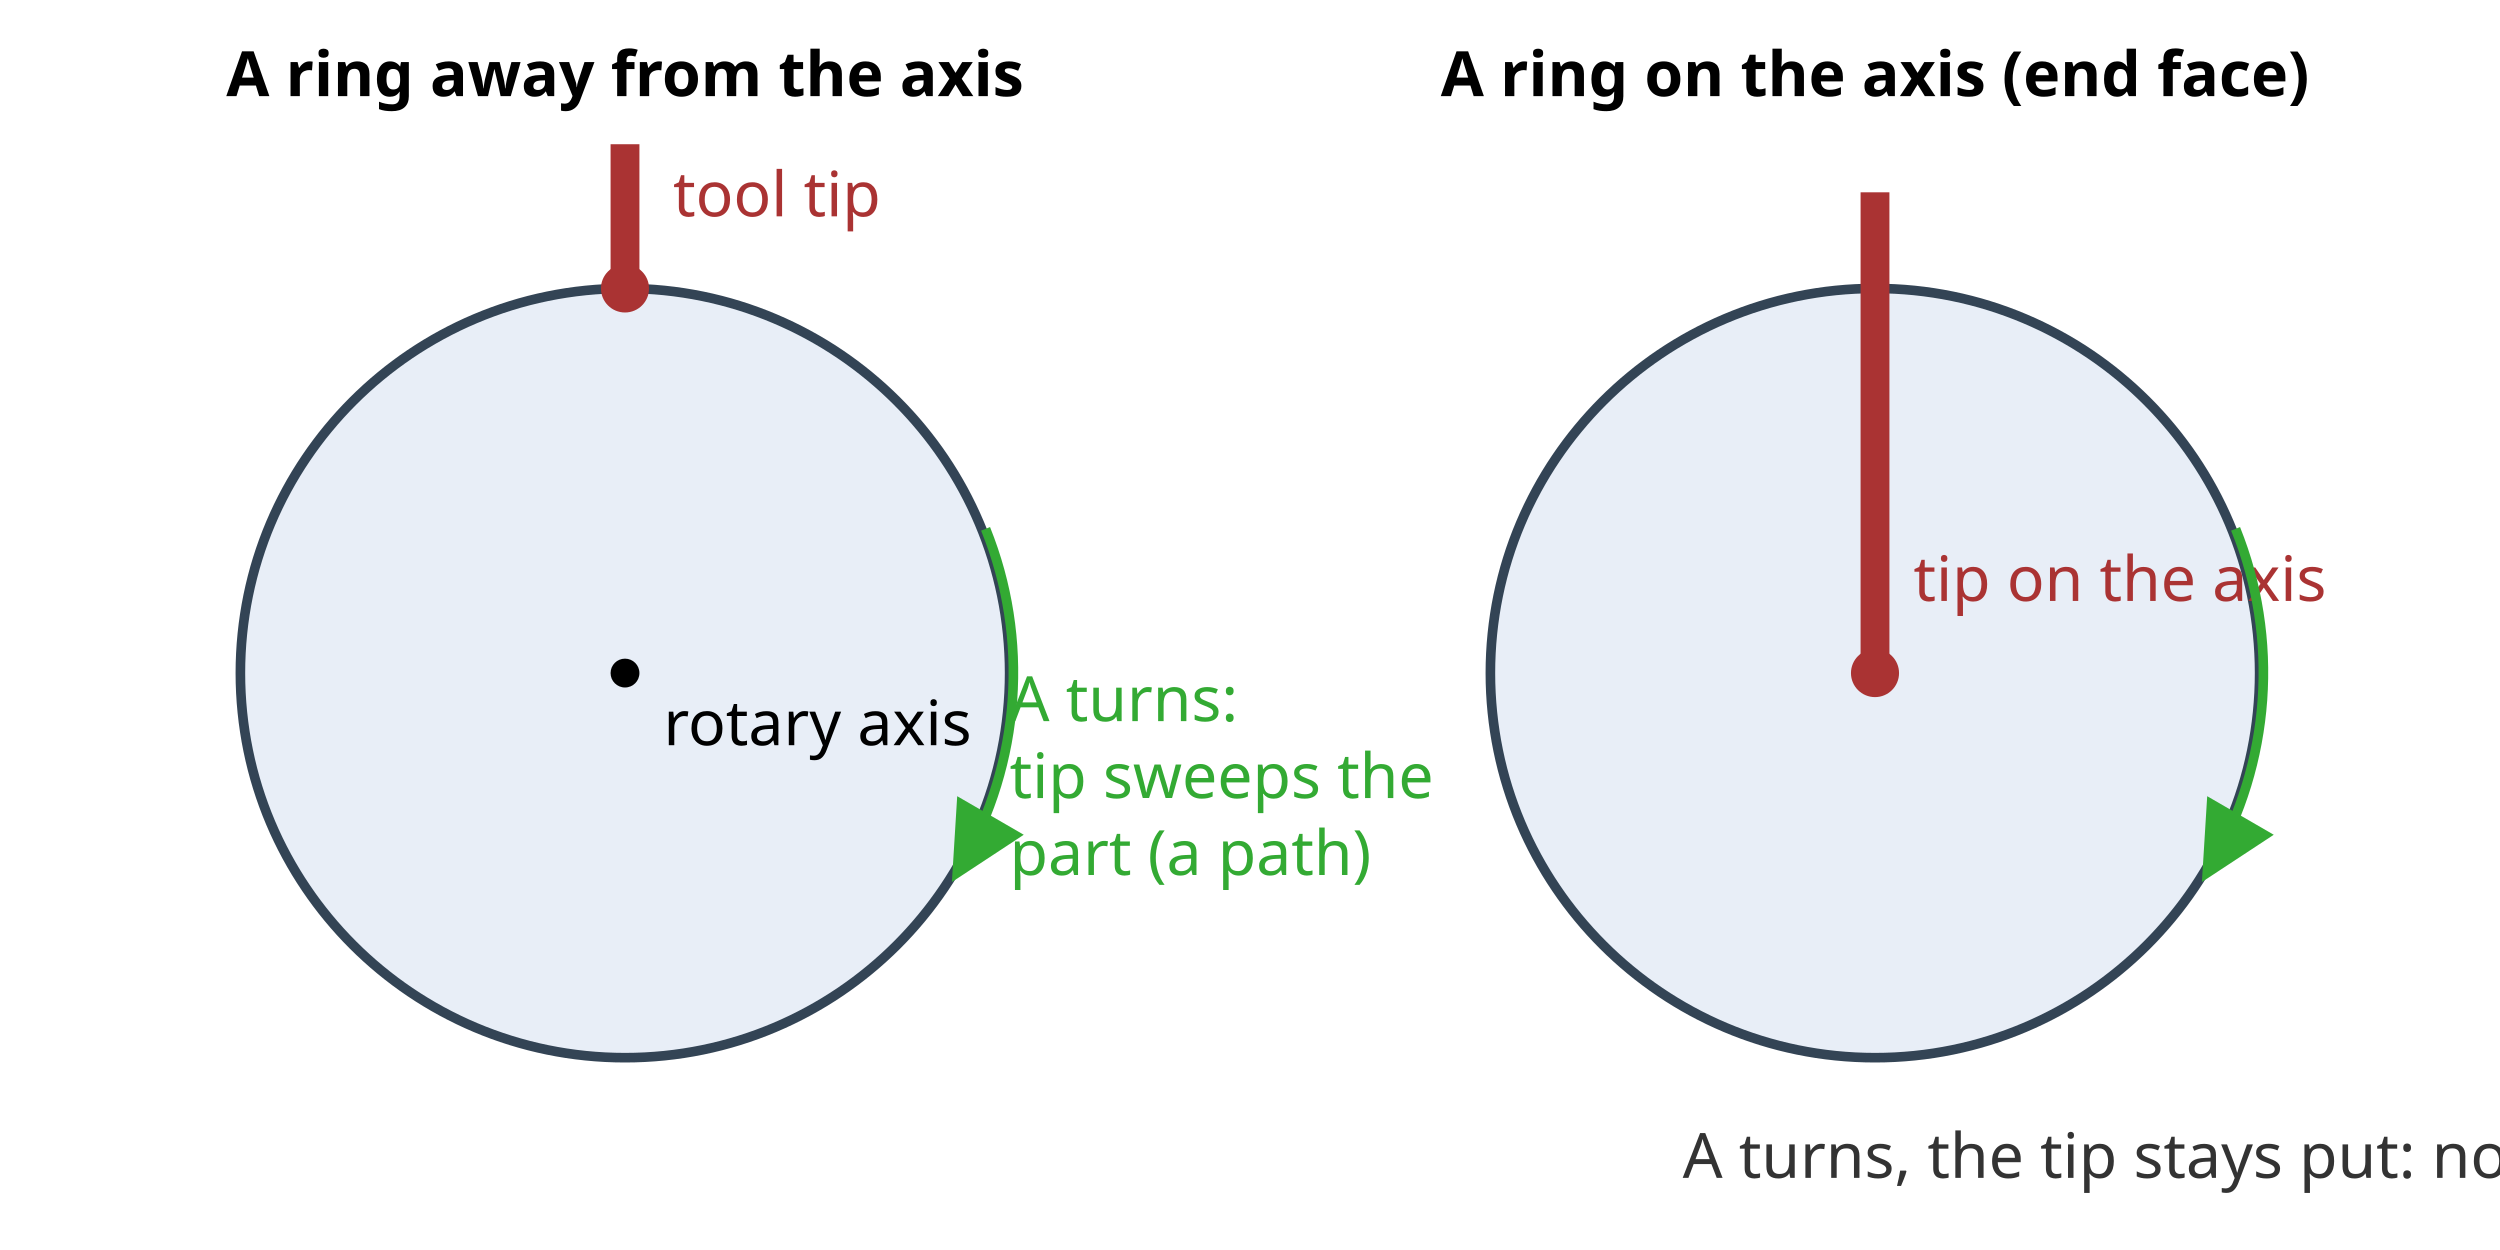
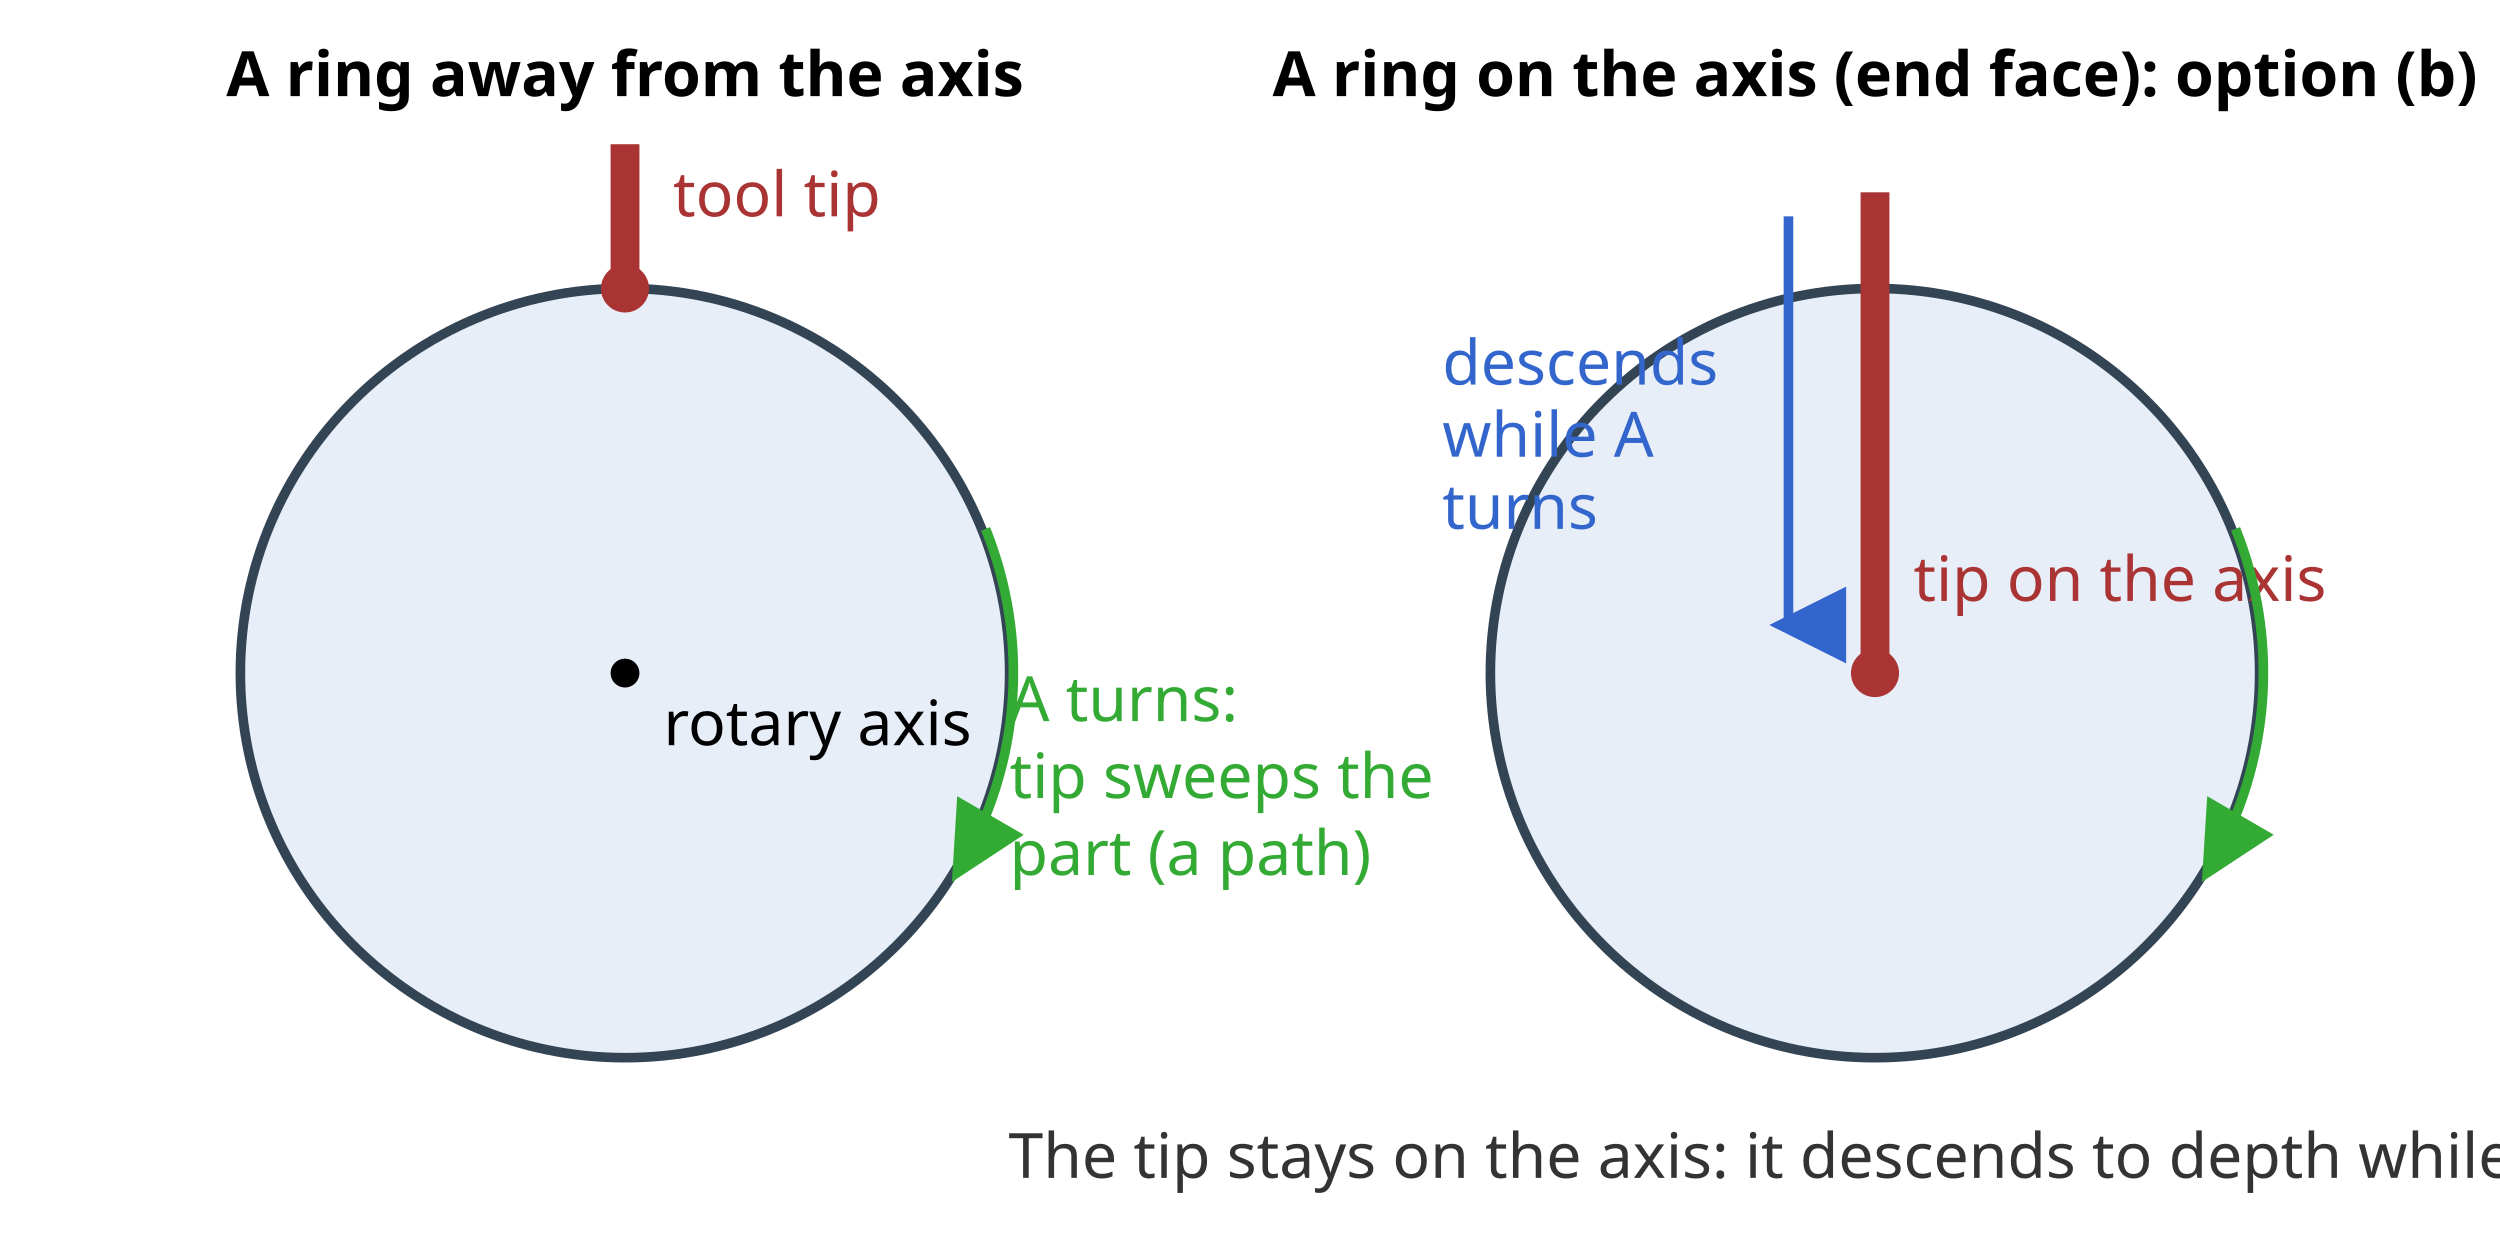
<svg xmlns="http://www.w3.org/2000/svg" viewBox="0 0 520 260" font-family="sans-serif" font-size="13">
  <rect width="520" height="260" fill="#fff" />
  <text x="130" y="20" text-anchor="middle" font-weight="bold">A ring away from the axis</text>
  <circle cx="130" cy="140" r="80" fill="#e8eef7" stroke="#345" stroke-width="2" />
  <circle cx="130" cy="140" r="3" fill="#000" />
  <text x="138" y="155">rotary axis</text>
  <line x1="130" y1="30" x2="130" y2="60" stroke="#a33" stroke-width="6" />
  <circle cx="130" cy="60" r="5" fill="#a33" />
  <text x="140" y="45" fill="#a33">tool tip</text>
  <path d="M 205 110 A 80 80 0 0 1 200 180" fill="none" stroke="#3a3" stroke-width="2" marker-end="url(#a)" />
  <text x="210" y="150" fill="#3a3">A turns:</text>
  <text x="210" y="166" fill="#3a3">tip sweeps the</text>
  <text x="210" y="182" fill="#3a3">part (a path)</text>
-   <text x="390" y="20" text-anchor="middle" font-weight="bold">A ring on the axis (end face)</text>
+   <text x="390" y="20" text-anchor="middle" font-weight="bold">A ring on the axis (end face): option (b)</text>
  <circle cx="390" cy="140" r="80" fill="#e8eef7" stroke="#345" stroke-width="2" />
  <line x1="390" y1="40" x2="390" y2="140" stroke="#a33" stroke-width="6" />
  <circle cx="390" cy="140" r="5" fill="#a33" />
  <text x="398" y="125" fill="#a33">tip on the axis</text>
  <path d="M 465 110 A 80 80 0 0 1 460 180" fill="none" stroke="#3a3" stroke-width="2" marker-end="url(#a)" />
-   <text x="350" y="245" fill="#333">A turns, the tip stays put: no path to ramp along</text>
+   <line x1="372" y1="45" x2="372" y2="130" stroke="#36c" stroke-width="2" marker-end="url(#d)" />
+   <text x="300" y="80" fill="#36c">descends</text>
+   <text x="300" y="95" fill="#36c">while A</text>
+   <text x="300" y="110" fill="#36c">turns</text>
+   <text x="390" y="245" text-anchor="middle" fill="#333">The tip stays on the axis: it descends to depth while A turns</text>
  <defs>
    <marker id="a" markerWidth="8" markerHeight="8" refX="6" refY="4" orient="auto">
      <path d="M0,0 L8,4 L0,8 z" fill="#3a3" />
    </marker>
+     <marker id="d" markerWidth="8" markerHeight="8" refX="4" refY="6" orient="auto">
+       <path d="M0,0 L8,0 L4,8 z" fill="#36c" />
+     </marker>
  </defs>
</svg>
